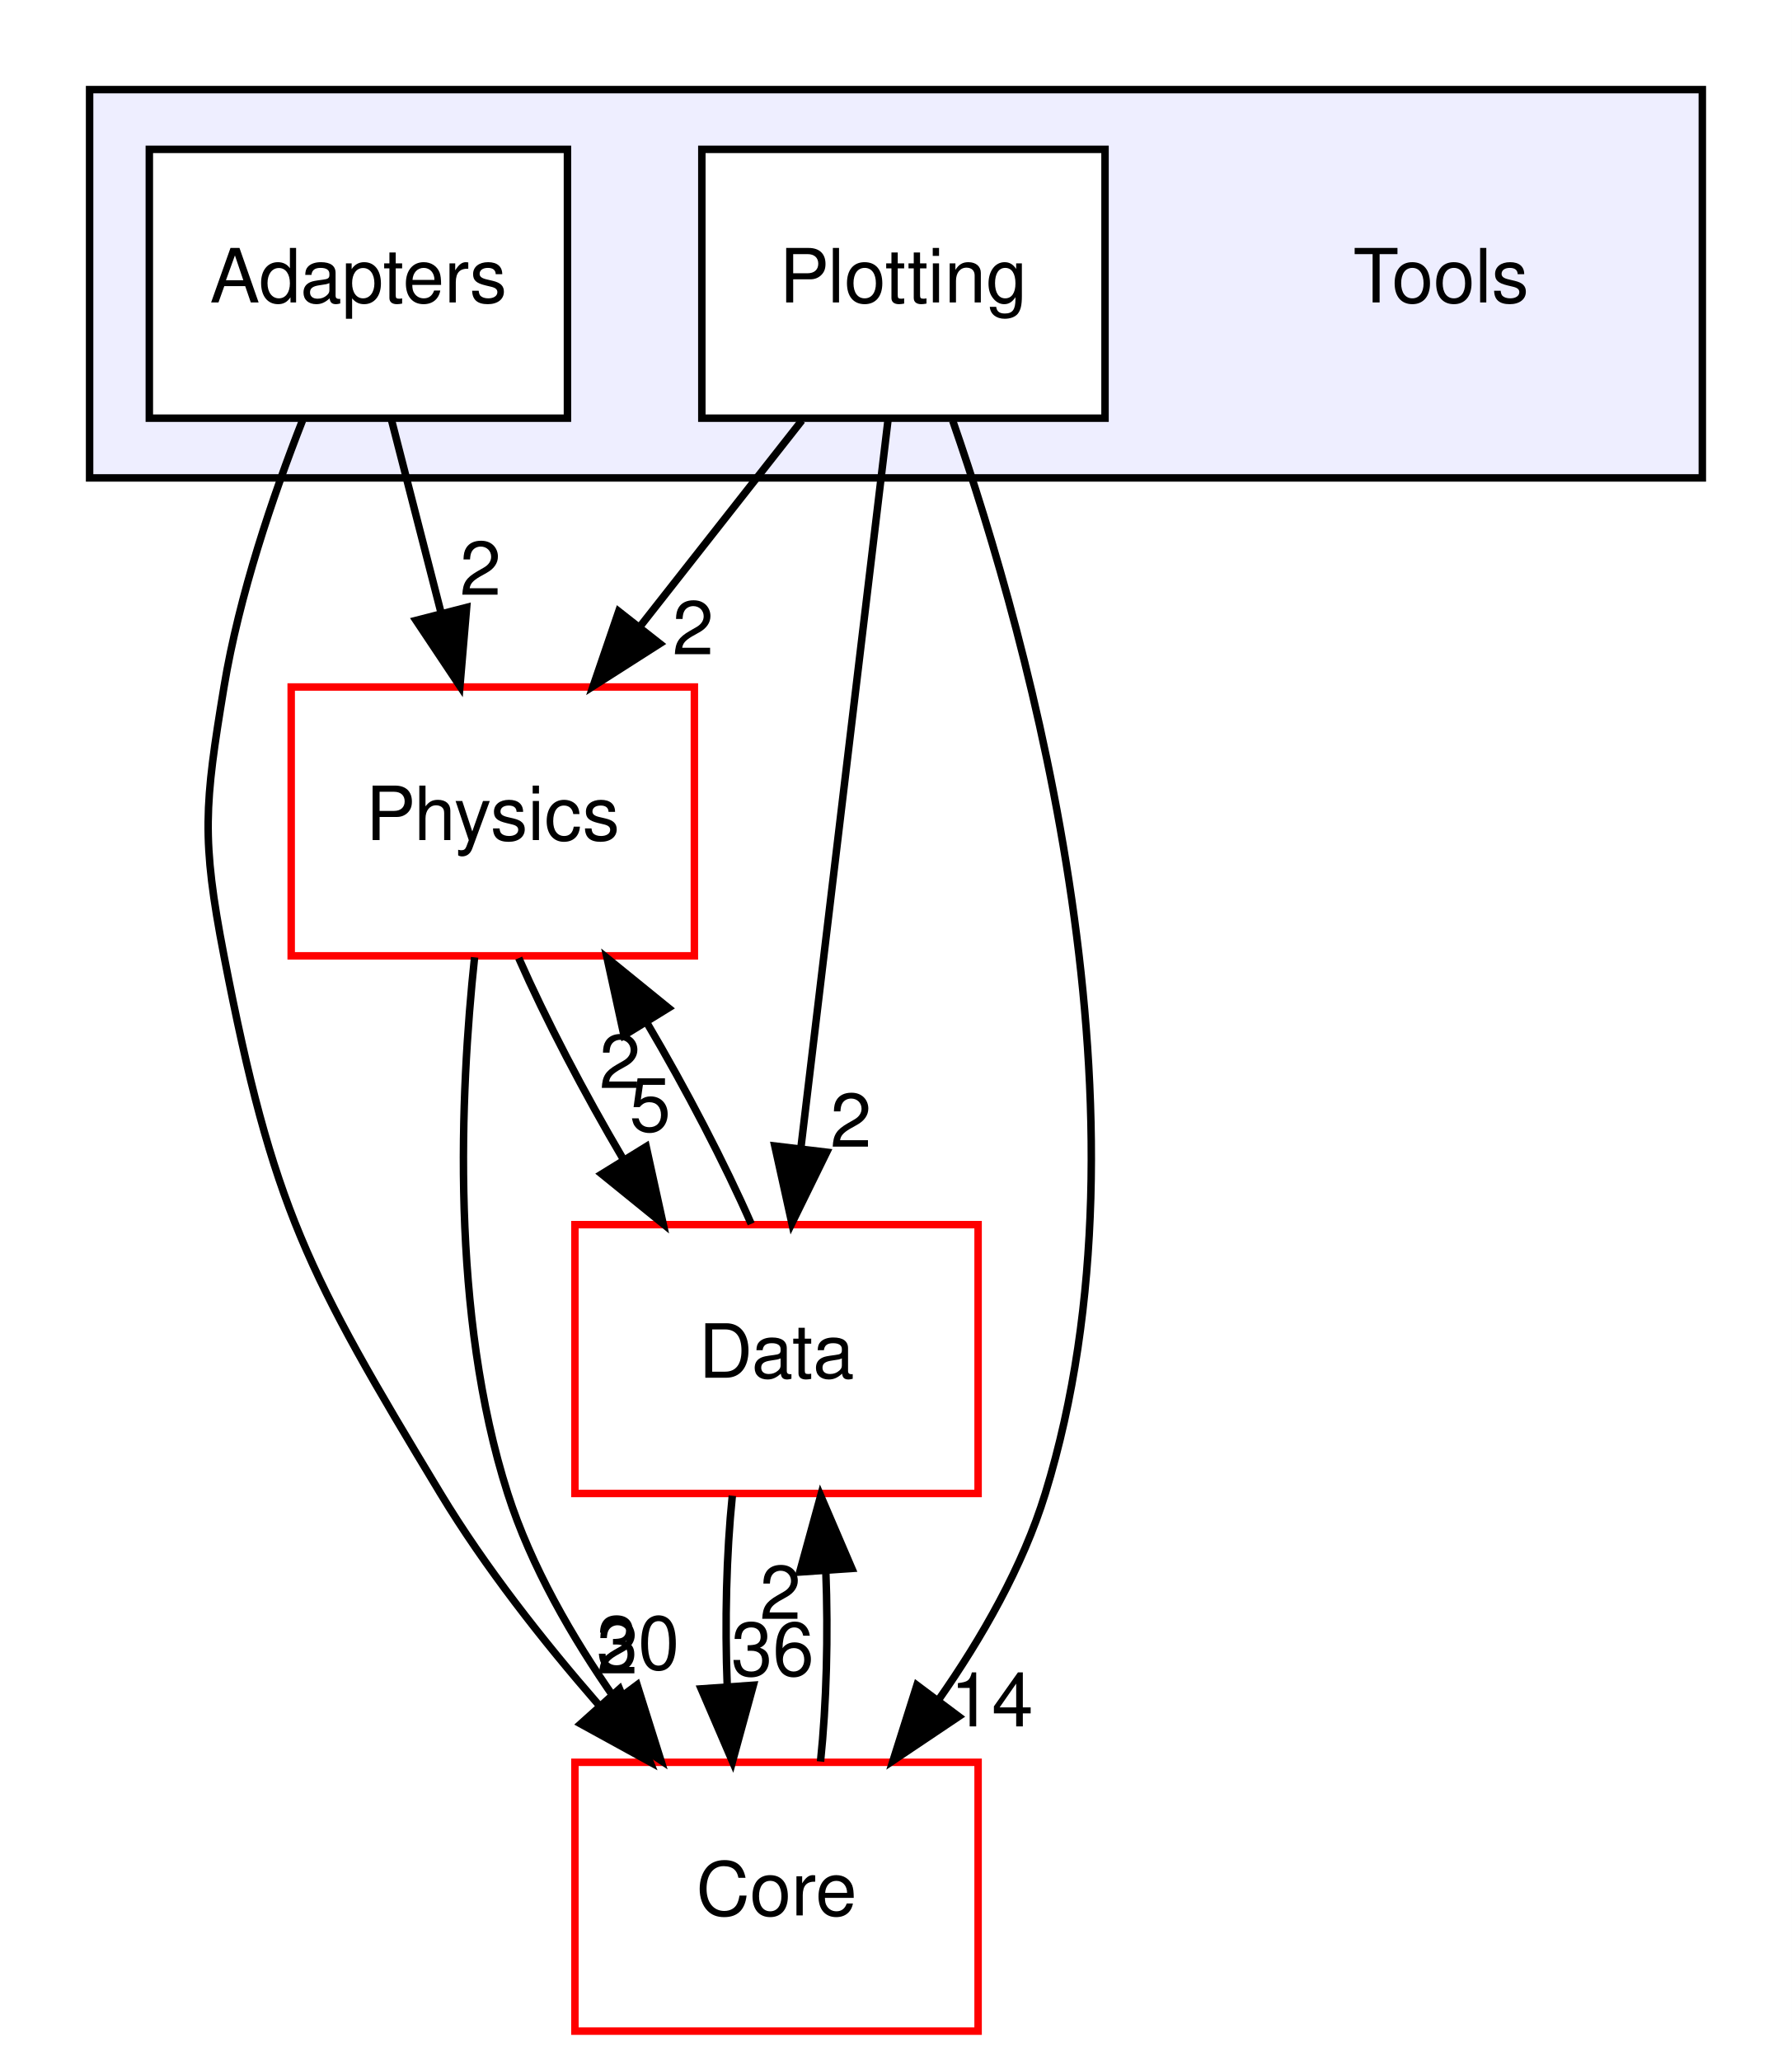
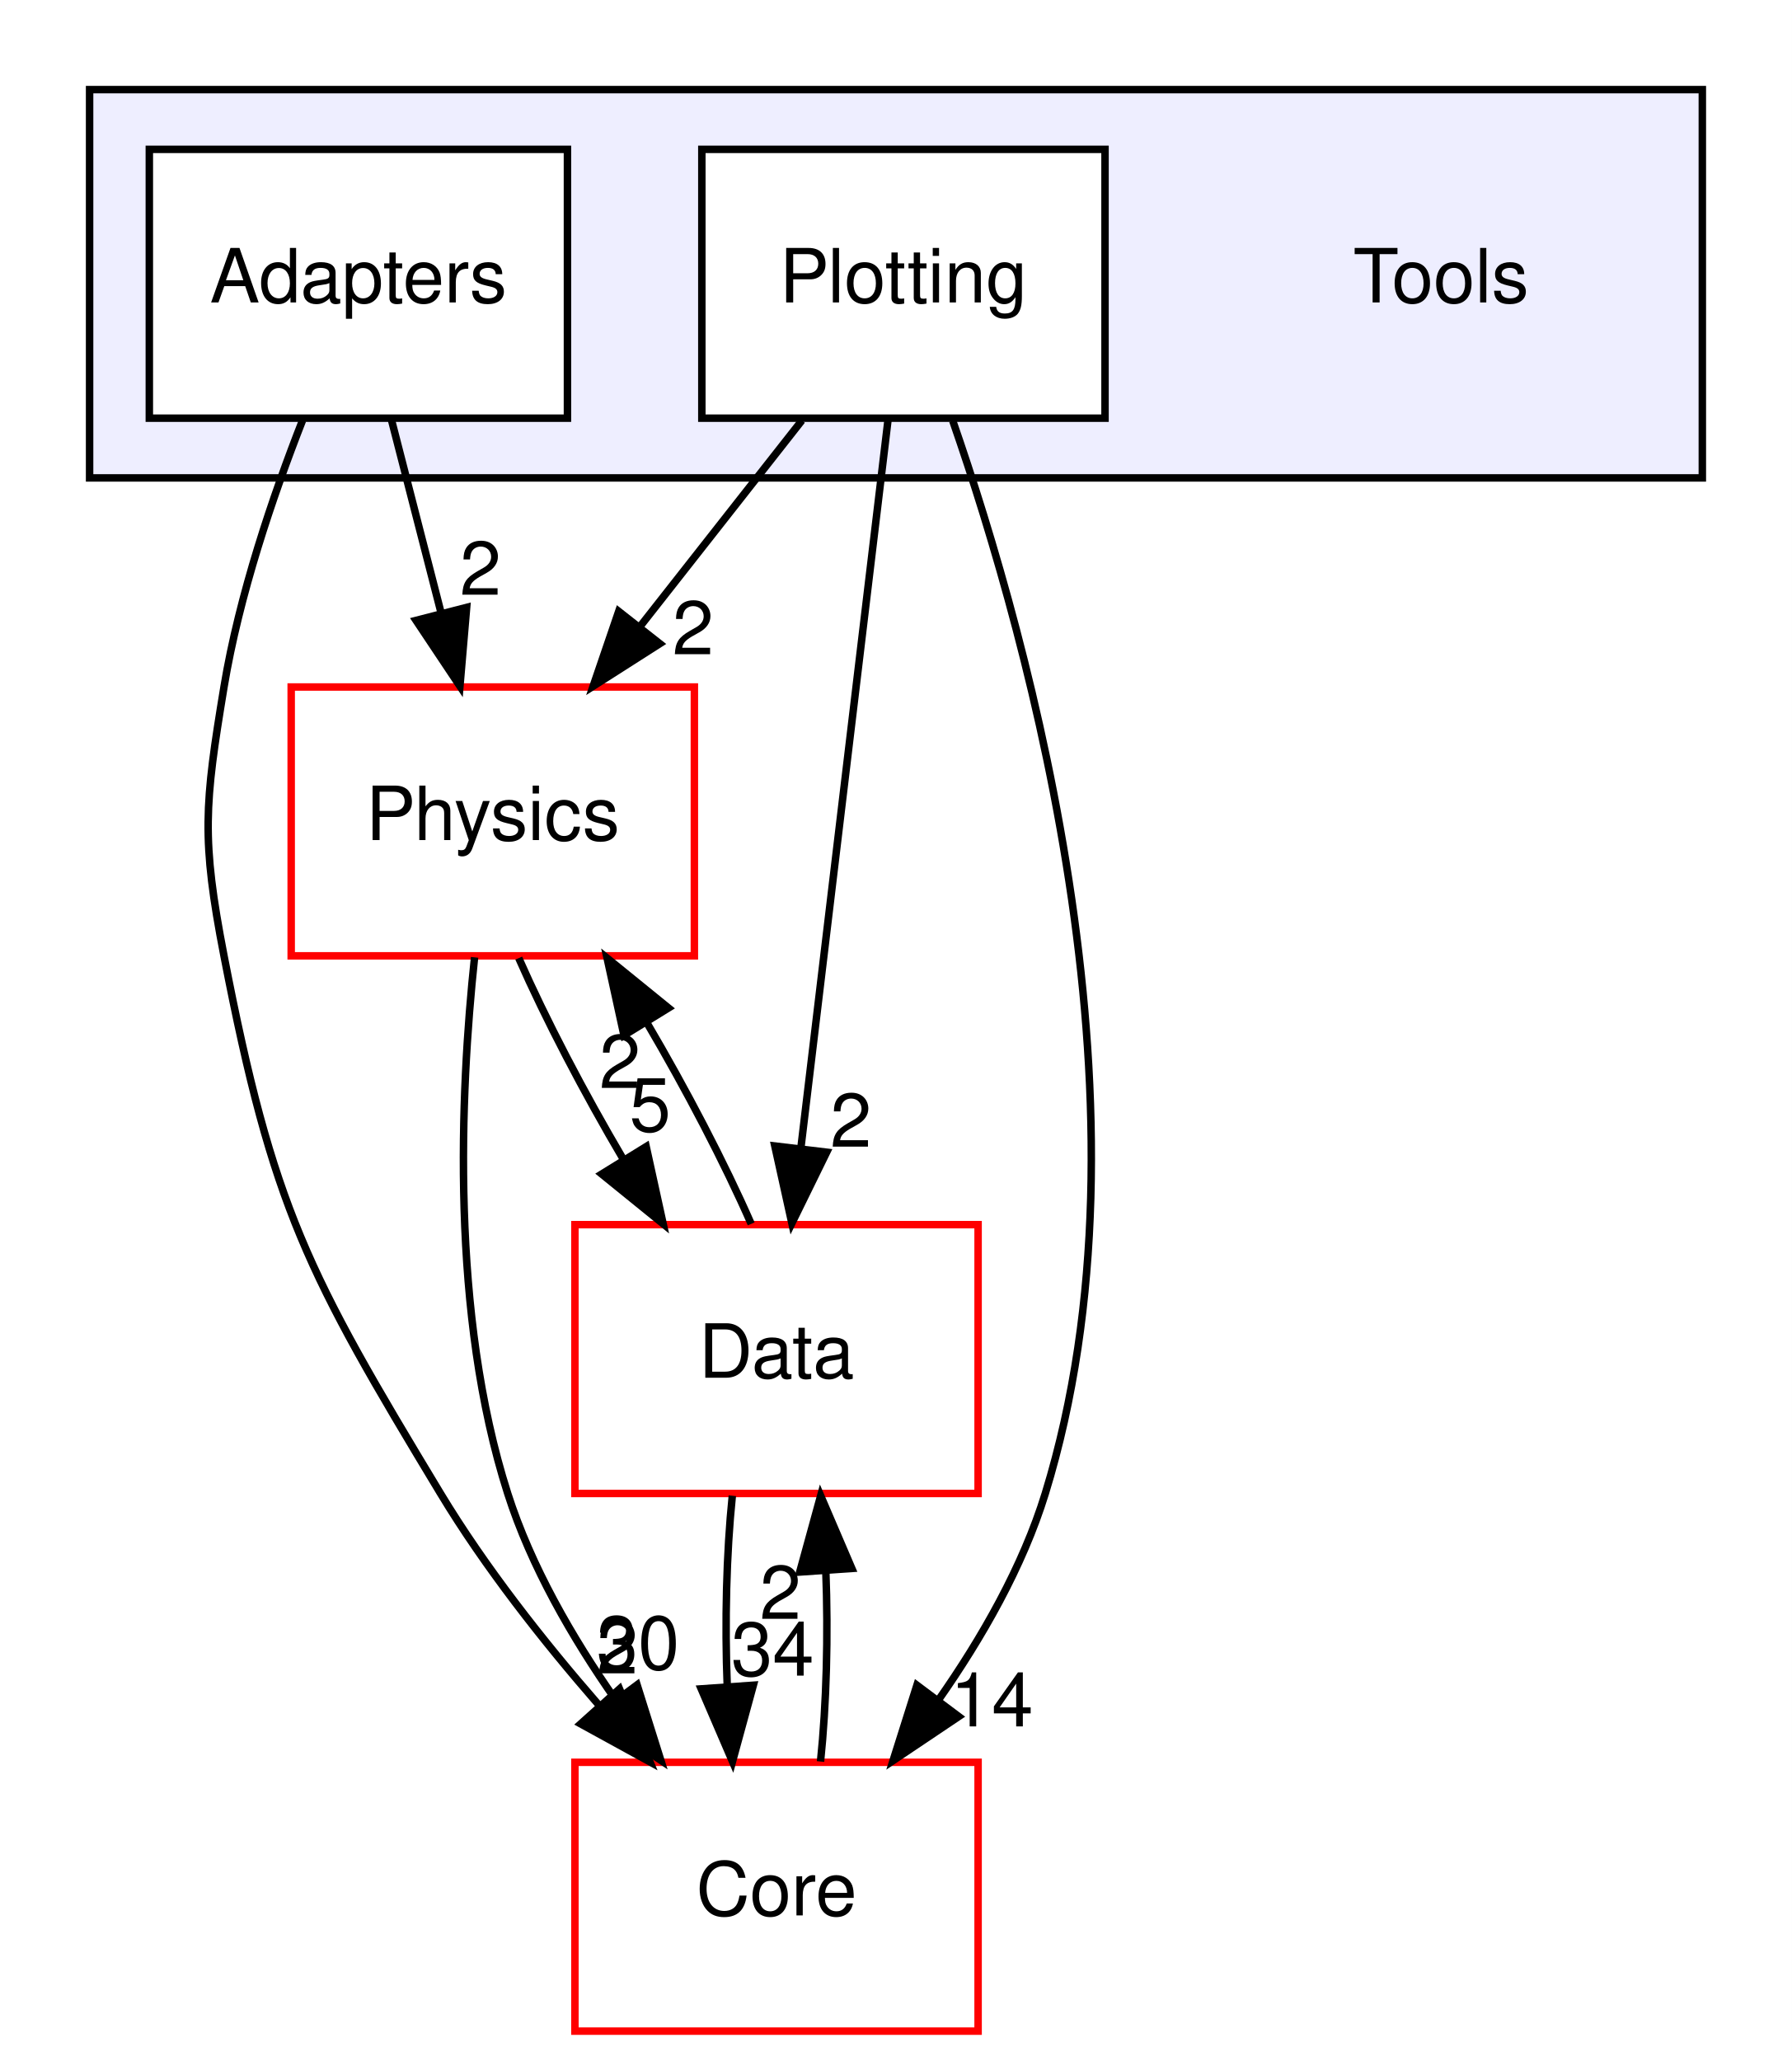
<svg xmlns="http://www.w3.org/2000/svg" xmlns:xlink="http://www.w3.org/1999/xlink" width="240pt" height="276pt" viewBox="0.00 0.00 240.00 276.00">
  <g id="graph0" class="graph" transform="scale(1 1) rotate(0) translate(4 272)">
    <polygon fill="white" stroke="none" points="-4,4 -4,-272 236,-272 236,4 -4,4" />
    <g id="clust1" class="cluster">
      <g id="a_clust1">
        <a xlink:href="dir_7e461070e7b716e896e0d97cd6a82321.html" target="_top">
          <polygon fill="#eeeeff" stroke="black" points="8,-208 8,-260 224,-260 224,-208 8,-208" />
        </a>
      </g>
    </g>
    <g id="node1" class="node">
      <text text-anchor="middle" x="189" y="-231.5" font-family="Helvetica,sans-Serif" font-size="10.00">Tools</text>
    </g>
    <g id="node2" class="node">
      <g id="a_node2">
        <a xlink:href="dir_44b7627bde8ff1a7faec3d8c47cdc701.html" target="_top" xlink:title="Adapters">
          <polygon fill="white" stroke="black" points="72,-252 16,-252 16,-216 72,-216 72,-252" />
          <text text-anchor="middle" x="44" y="-231.5" font-family="Helvetica,sans-Serif" font-size="10.00">Adapters</text>
        </a>
      </g>
    </g>
    <g id="node5" class="node">
      <g id="a_node5">
        <a xlink:href="dir_fd3a82303f5206df56505f8b5712131f.html" target="_top" xlink:title="Physics">
          <polygon fill="white" stroke="red" points="89,-180 35,-180 35,-144 89,-144 89,-180" />
          <text text-anchor="middle" x="62" y="-159.5" font-family="Helvetica,sans-Serif" font-size="10.00">Physics</text>
        </a>
      </g>
    </g>
    <g id="edge1" class="edge">
      <path fill="none" stroke="black" d="M48.449,-215.697C50.455,-207.898 52.869,-198.509 55.101,-189.829" />
      <polygon fill="black" stroke="black" points="58.501,-190.661 57.602,-180.104 51.721,-188.918 58.501,-190.661" />
      <g id="a_edge1-headlabel">
        <a xlink:href="dir_000021_000015.html" target="_top" xlink:title="2">
          <text text-anchor="middle" x="60.356" y="-192.349" font-family="Helvetica,sans-Serif" font-size="10.00">2</text>
        </a>
      </g>
    </g>
    <g id="node6" class="node">
      <g id="a_node6">
        <a xlink:href="dir_c6310732a22f63c0c2fc5595561e68f1.html" target="_top" xlink:title="Core">
          <polygon fill="white" stroke="red" points="127,-36 73,-36 73,-0 127,-0 127,-36" />
          <text text-anchor="middle" x="100" y="-15.5" font-family="Helvetica,sans-Serif" font-size="10.00">Core</text>
        </a>
      </g>
    </g>
    <g id="edge2" class="edge">
      <path fill="none" stroke="black" d="M36.52,-215.704C32.527,-205.522 28.027,-192.272 26,-180 23.392,-164.214 22.956,-159.708 26,-144 32.564,-110.132 37.162,-101.529 55,-72 60.959,-62.135 68.734,-52.255 76.14,-43.745" />
      <polygon fill="black" stroke="black" points="78.975,-45.827 83.056,-36.05 73.769,-41.147 78.975,-45.827" />
      <g id="a_edge2-headlabel">
        <a xlink:href="dir_000021_000000.html" target="_top" xlink:title="2">
          <text text-anchor="middle" x="78.683" y="-47.898" font-family="Helvetica,sans-Serif" font-size="10.00">2</text>
        </a>
      </g>
    </g>
    <g id="node3" class="node">
      <g id="a_node3">
        <a xlink:href="dir_db7498b03d5368fa3321dfdf97dd487a.html" target="_top" xlink:title="Plotting">
          <polygon fill="white" stroke="black" points="144,-252 90,-252 90,-216 144,-216 144,-252" />
          <text text-anchor="middle" x="117" y="-231.5" font-family="Helvetica,sans-Serif" font-size="10.00">Plotting</text>
        </a>
      </g>
    </g>
    <g id="node4" class="node">
      <g id="a_node4">
        <a xlink:href="dir_e3d743d0ec9b4013b28b5d69101bc7fb.html" target="_top" xlink:title="Data">
          <polygon fill="white" stroke="red" points="127,-108 73,-108 73,-72 127,-72 127,-108" />
          <text text-anchor="middle" x="100" y="-87.5" font-family="Helvetica,sans-Serif" font-size="10.00">Data</text>
        </a>
      </g>
    </g>
    <g id="edge8" class="edge">
      <path fill="none" stroke="black" d="M114.949,-215.871C112.052,-191.67 106.729,-147.211 103.279,-118.393" />
      <polygon fill="black" stroke="black" points="106.722,-117.702 102.058,-108.189 99.772,-118.534 106.722,-117.702" />
      <g id="a_edge8-headlabel">
        <a xlink:href="dir_000022_000002.html" target="_top" xlink:title="2">
          <text text-anchor="middle" x="109.968" y="-118.434" font-family="Helvetica,sans-Serif" font-size="10.00">2</text>
        </a>
      </g>
    </g>
    <g id="edge9" class="edge">
      <path fill="none" stroke="black" d="M103.404,-215.697C96.877,-207.389 88.932,-197.277 81.753,-188.141" />
      <polygon fill="black" stroke="black" points="84.37,-185.805 75.439,-180.104 78.865,-190.13 84.37,-185.805" />
      <g id="a_edge9-headlabel">
        <a xlink:href="dir_000022_000015.html" target="_top" xlink:title="2">
          <text text-anchor="middle" x="88.823" y="-184.377" font-family="Helvetica,sans-Serif" font-size="10.00">2</text>
        </a>
      </g>
    </g>
    <g id="edge10" class="edge">
      <path fill="none" stroke="black" d="M123.602,-215.661C134.015,-185.697 151.553,-122.576 136,-72 132.991,-62.215 127.493,-52.616 121.684,-44.334" />
      <polygon fill="black" stroke="black" points="124.407,-42.131 115.61,-36.226 118.805,-46.328 124.407,-42.131" />
      <g id="a_edge10-headlabel">
        <a xlink:href="dir_000022_000000.html" target="_top" xlink:title="14">
          <text text-anchor="middle" x="128.835" y="-40.805" font-family="Helvetica,sans-Serif" font-size="10.00">14</text>
        </a>
      </g>
    </g>
    <g id="edge3" class="edge">
      <path fill="none" stroke="black" d="M96.61,-108.104C93.057,-116.214 87.92,-126.076 82.616,-135.078" />
      <polygon fill="black" stroke="black" points="79.572,-133.346 77.309,-143.697 85.533,-137.017 79.572,-133.346" />
      <g id="a_edge3-headlabel">
        <a xlink:href="dir_000002_000015.html" target="_top" xlink:title="2">
          <text text-anchor="middle" x="79.039" y="-126.297" font-family="Helvetica,sans-Serif" font-size="10.00">2</text>
        </a>
      </g>
    </g>
    <g id="edge4" class="edge">
      <path fill="none" stroke="black" d="M94.084,-71.697C93.289,-63.983 93.062,-54.712 93.405,-46.112" />
      <polygon fill="black" stroke="black" points="96.898,-46.324 94.105,-36.104 89.915,-45.836 96.898,-46.324" />
      <g id="a_edge4-headlabel">
-         <a xlink:href="dir_000002_000000.html" target="_top" xlink:title="36">
-           <text text-anchor="middle" x="99.48" y="-47.608" font-family="Helvetica,sans-Serif" font-size="10.00">36</text>
+         <a xlink:href="dir_000002_000000.html" target="_top" xlink:title="34">
+           <text text-anchor="middle" x="99.48" y="-47.608" font-family="Helvetica,sans-Serif" font-size="10.00">34</text>
        </a>
      </g>
    </g>
    <g id="edge5" class="edge">
      <path fill="none" stroke="black" d="M65.478,-143.697C69.056,-135.559 74.208,-125.689 79.514,-116.701" />
      <polygon fill="black" stroke="black" points="82.546,-118.452 84.82,-108.104 76.589,-114.776 82.546,-118.452" />
      <g id="a_edge5-headlabel">
        <a xlink:href="dir_000015_000002.html" target="_top" xlink:title="5">
          <text text-anchor="middle" x="83.075" y="-120.502" font-family="Helvetica,sans-Serif" font-size="10.00">5</text>
        </a>
      </g>
    </g>
    <g id="edge6" class="edge">
      <path fill="none" stroke="black" d="M59.562,-143.797C57.613,-125.515 56.325,-95.995 64,-72 67.119,-62.25 72.647,-52.66 78.451,-44.376" />
      <polygon fill="black" stroke="black" points="81.33,-46.37 84.508,-36.263 75.721,-42.182 81.33,-46.37" />
      <g id="a_edge6-headlabel">
        <a xlink:href="dir_000015_000000.html" target="_top" xlink:title="30">
          <text text-anchor="middle" x="81.454" y="-48.449" font-family="Helvetica,sans-Serif" font-size="10.00">30</text>
        </a>
      </g>
    </g>
    <g id="edge7" class="edge">
      <path fill="none" stroke="black" d="M105.895,-36.104C106.701,-43.791 106.937,-53.054 106.604,-61.665" />
      <polygon fill="black" stroke="black" points="103.109,-61.48 105.916,-71.697 110.092,-61.96 103.109,-61.48" />
      <g id="a_edge7-headlabel">
        <a xlink:href="dir_000000_000002.html" target="_top" xlink:title="2">
          <text text-anchor="middle" x="100.522" y="-55.2" font-family="Helvetica,sans-Serif" font-size="10.00">2</text>
        </a>
      </g>
    </g>
  </g>
</svg>
